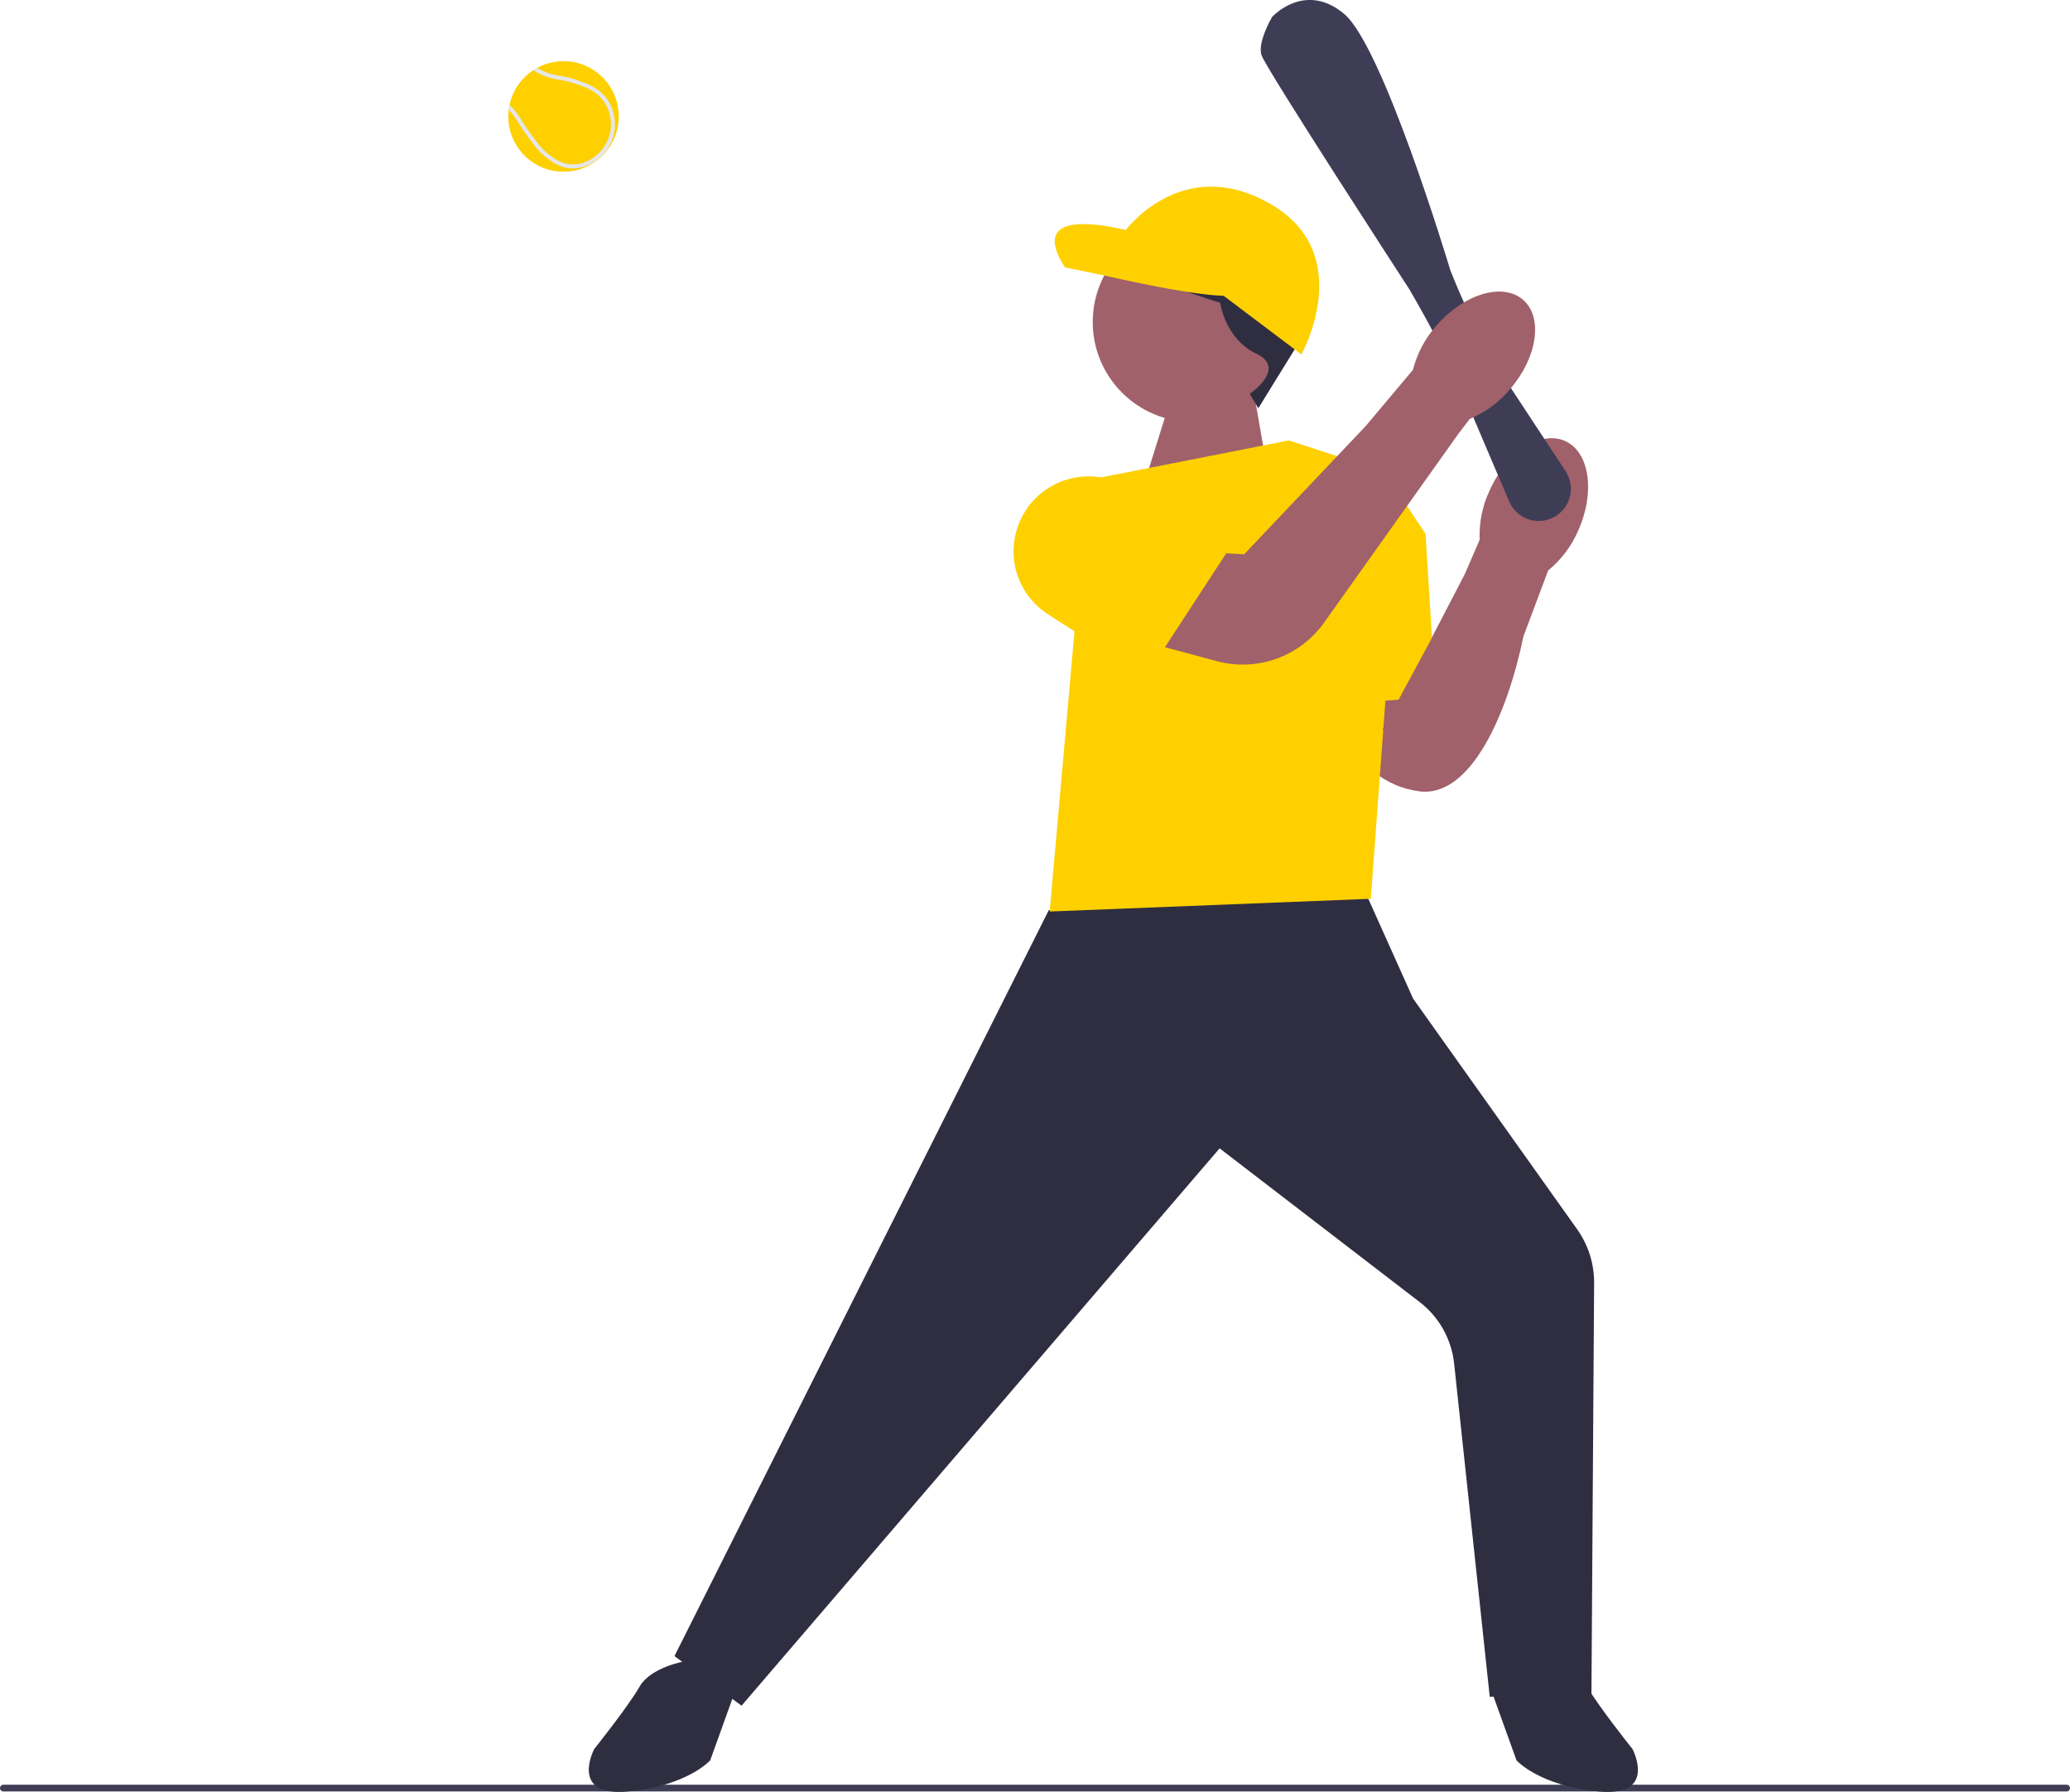
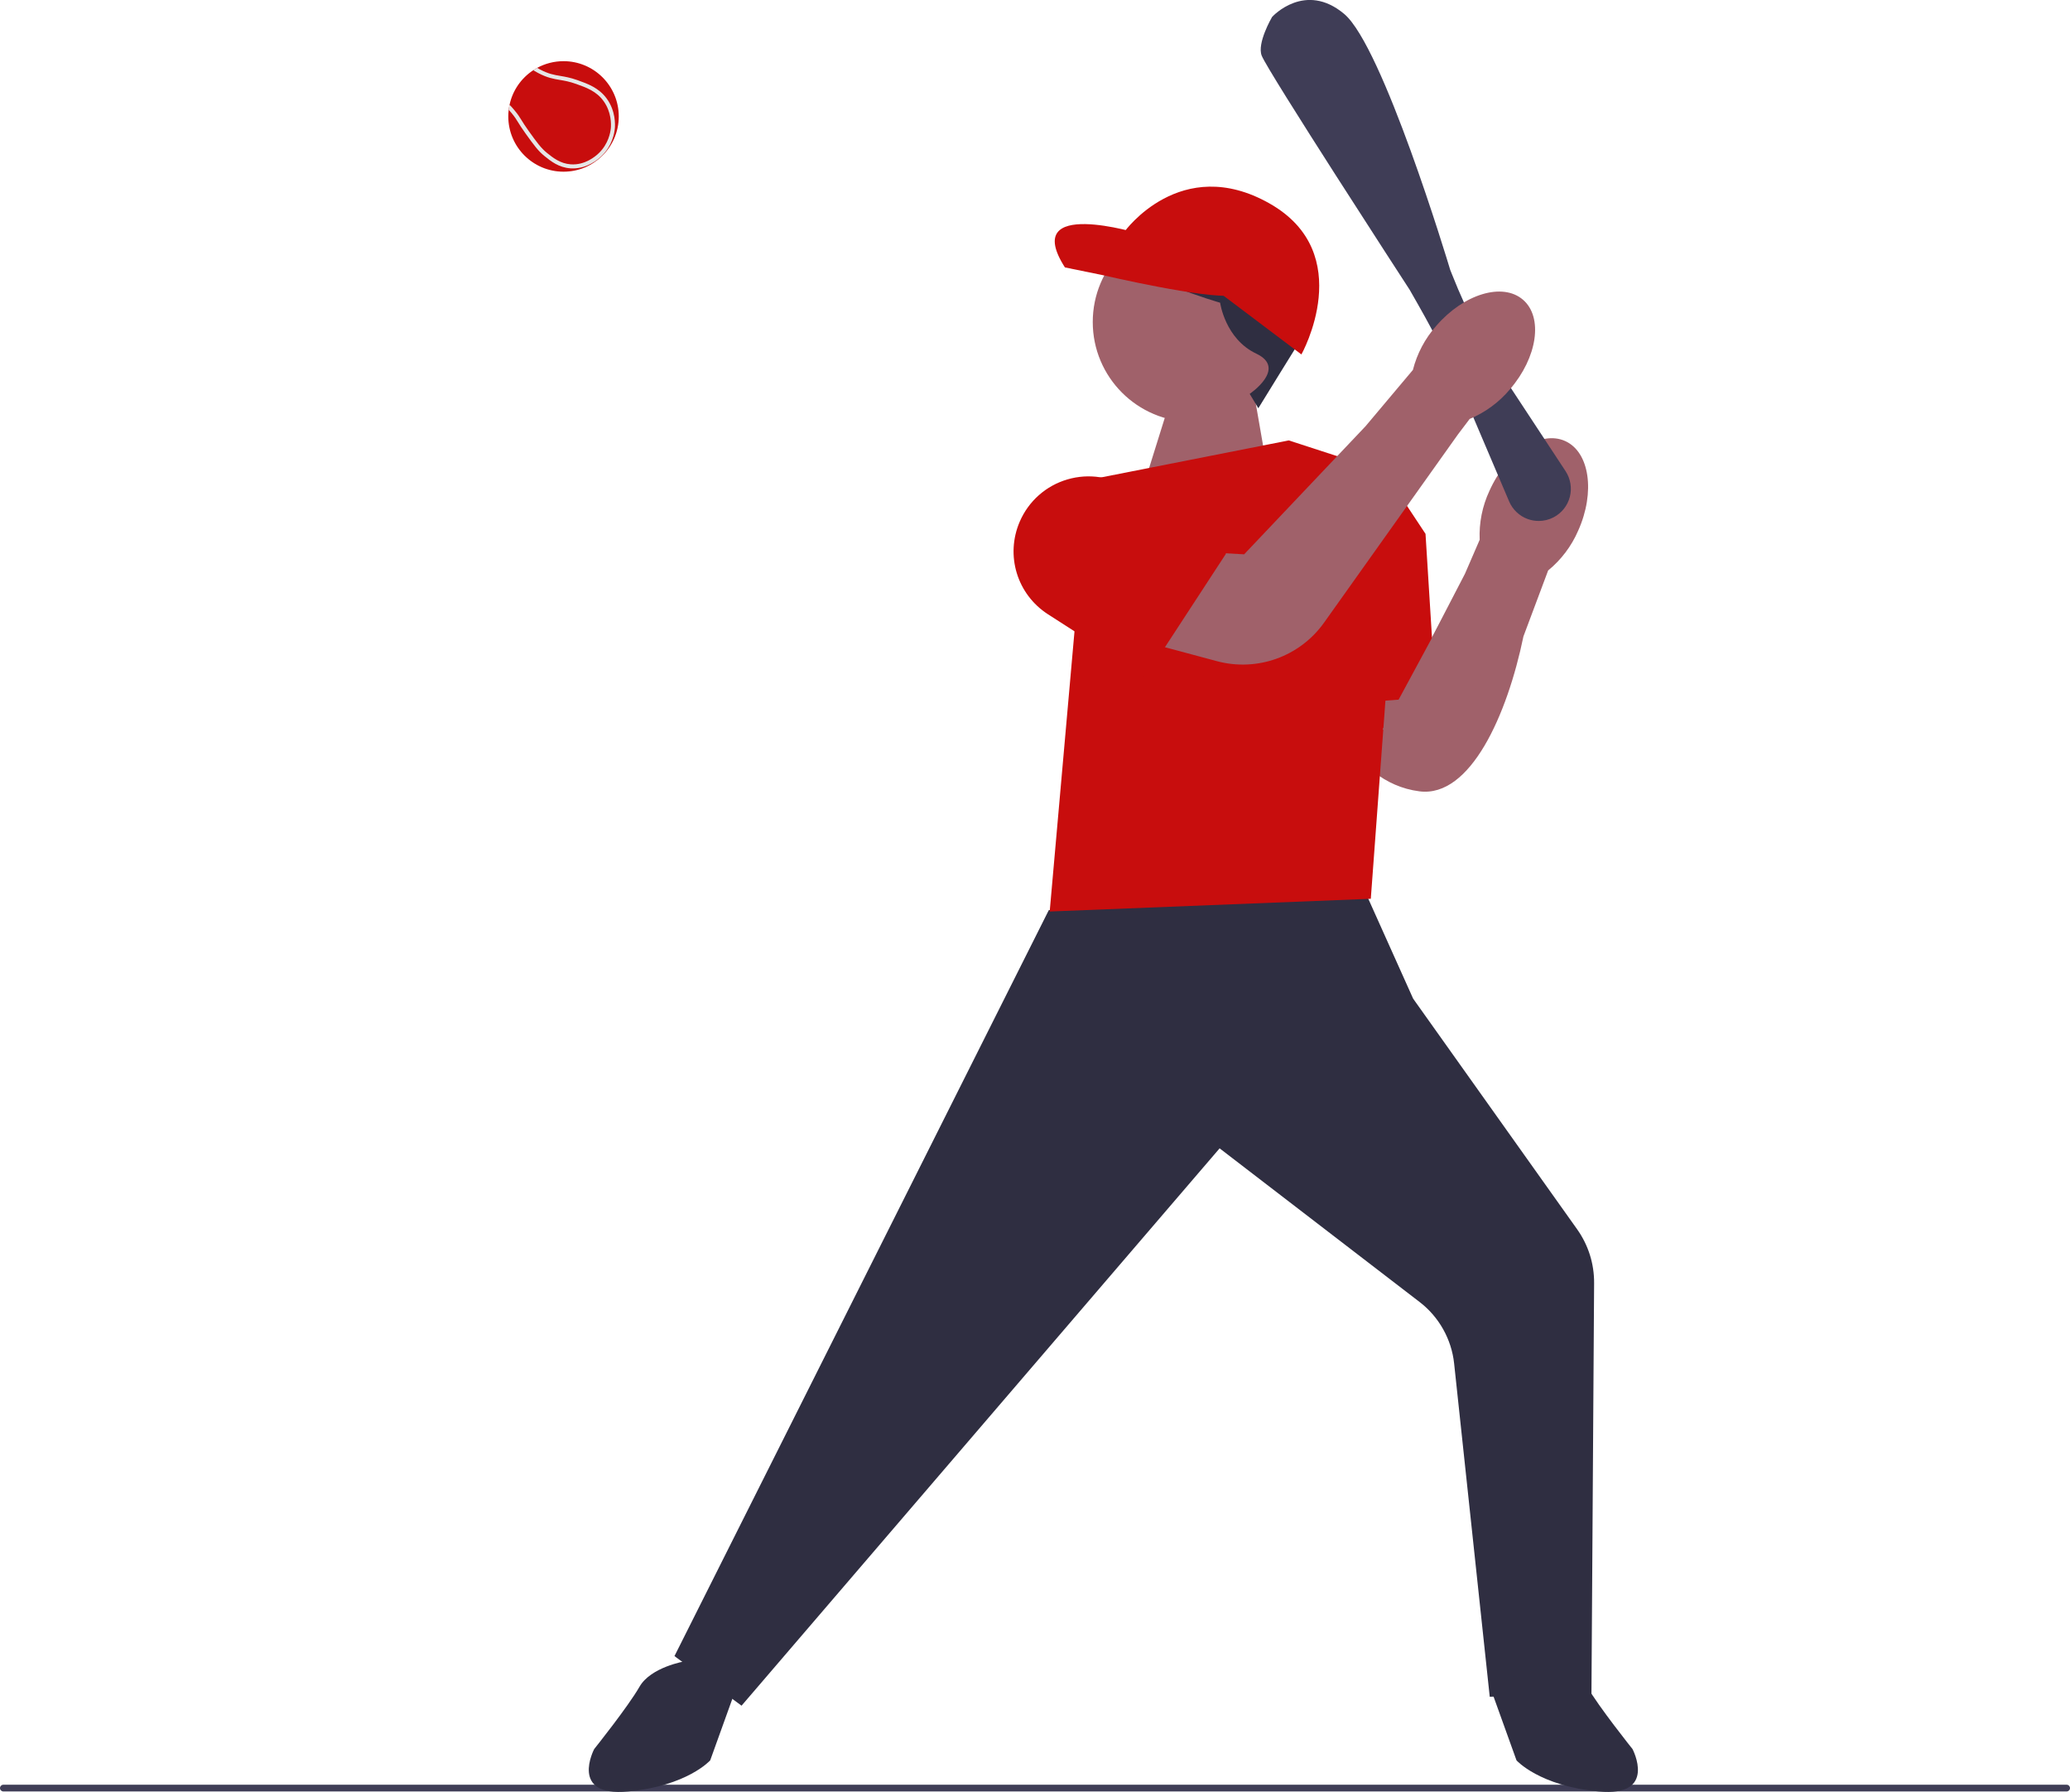
<svg xmlns="http://www.w3.org/2000/svg" width="731.67" height="633.32" viewBox="0 0 731.67 633.32">
  <path d="m0,631.95c0,.66.53,1.19,1.19,1.19h729.29c.66,0,1.19-.53,1.19-1.19s-.53-1.19-1.19-1.19H1.19c-.66,0-1.19.53-1.19,1.19Z" fill="#3f3d56" />
  <polygon points="443.53 140.65 447.53 163.65 404.53 170.65 414.53 138.65 443.53 140.65" fill="#a0616a" />
  <path d="m553.2,155.86c8.66,3.88,10.74,18.07,4.63,31.68-2.36,5.47-6.01,10.3-10.62,14.08l-8.73,23.3c-5.73,27.78-18.76,57.03-36.72,54.76-25.41-3.21-33.42-34.09-33.42-34.09l34.2-13.38,15.27-29.43,5.2-12.01c-.25-5.96.93-11.89,3.45-17.29,6.1-13.62,18.07-21.5,26.74-17.62h0Z" fill="#a0616a" />
  <path d="m262.11,602.83l-23.71-17.53.19-.38,132.11-263.23.25-.04,106.38-18.06,22.16,49.35,57.94,81.47c3.99,5.61,6.08,12.22,6.03,19.11l-.94,145.12-35.95,1.03-.05-.46-12.54-117.33c-.91-8.55-5.35-16.46-12.17-21.7l-70.72-54.33-168.99,196.99h0Z" fill="#2f2e41" />
  <path d="m242.03,587.15s-12,2-16,9-16,22-16,22c0,0-9,17,12,15s29-11,29-11l9-25-18-10h0Z" fill="#2f2e41" />
  <path d="m545.03,587.15s12,2,16,9,16,22,16,22c0,0,9,17-12,15s-29-11-29-11l-9-25,18-10Z" fill="#2f2e41" />
-   <polygon points="384.53 169.65 455.53 155.65 495.53 168.65 484.53 317.65 371.03 322.15 384.53 169.65" fill="#fed000" />
-   <polygon points="488.41 165.32 503.87 188.68 507.46 246.27 461.53 249.76 462.77 175.14 488.41 165.32" fill="#fed000" />
+   <polygon points="384.53 169.65 455.53 155.65 495.53 168.65 484.53 317.65 371.03 322.15 384.53 169.65" fill="#C80D0D" />
+   <polygon points="488.41 165.32 503.87 188.68 507.46 246.27 461.53 249.76 462.77 175.14 488.41 165.32" fill="#C80D0D" />
  <polygon points="530.91 221.37 512.33 213.99 488.7 257.76 510.28 268.52 530.91 221.37" fill="#a0616a" />
  <path d="m543.87,184.12c-1.29,0-2.58-.22-3.82-.66-2.98-1.06-5.39-3.34-6.63-6.25l-14.1-33.12c-5.31-12.48-11.41-24.77-18.13-36.54l-2.94-5.16c-2.03-3.12-50-76.94-52.28-82.71-1.72-4.35,3.42-13.26,3.64-13.64l.06-.08c.11-.13,11.62-12.67,25.47-1.02,13.6,11.43,36.48,87.19,37.45,90.41l.62,1.56c5.64,14.26,12.78,27.99,21.21,40.8l18.95,28.8c1.76,2.68,2.31,6,1.51,9.1-.8,3.1-2.89,5.73-5.74,7.22-1.64.86-3.45,1.29-5.27,1.29h0Z" fill="#3f3d56" />
  <path d="m417.43,194.66l22.33,1.25,42.89-45.25,16.76-19.92c1.47-5.78,4.3-11.12,8.25-15.58,9.75-11.3,23.47-15.43,30.66-9.23,7.19,6.2,5.12,20.38-4.63,31.68-3.83,4.57-8.71,8.15-14.21,10.45l-4.13,5.45-47.34,66.54c-8.54,12.01-23.64,17.44-37.88,13.62l-28.97-7.77,16.27-31.25Z" fill="#a0616a" />
-   <path d="m404.9,239.25l-34.45-22.13c-10.95-7.03-15.16-20.81-10.01-32.76,3.13-7.26,9.27-12.7,16.85-14.92,7.57-2.23,15.69-.98,22.25,3.44l33.83,22.77-28.47,43.6Z" fill="#fed000" />
+   <path d="m404.9,239.25l-34.45-22.13c-10.95-7.03-15.16-20.81-10.01-32.76,3.13-7.26,9.27-12.7,16.85-14.92,7.57-2.23,15.69-.98,22.25,3.44l33.83,22.77-28.47,43.6Z" fill="#C80D0D" />
  <g>
    <circle cx="421.55" cy="113.81" r="35.3" fill="#a0616a" />
    <path d="m444.77,144.28l-3.05-5.08s13.35-9,2.32-14.22c-11.03-5.22-12.77-17.99-12.77-17.99,0,0-32.22-9.28-30.48-16.25,1.74-6.97-3.19-11.9,4.93-14.8,8.13-2.9,44.4,0,48.47,8.41,4.06,8.42,8.13,31.63,6.1,34.83s-15.52,25.11-15.52,25.11Z" fill="#2f2e41" />
-     <path d="m435.62,104.37l-32.8-21.76s-42.37-13.05-26.41,11.9l13.5,2.76s36.71,8.56,45.71,7.1h0Z" fill="#fed000" />
-     <path d="m425.75,99.44l34.25,25.83s20.02-35.7-11.33-53.4c-31.35-17.7-51.22,10.02-51.22,10.02l8.27,8.85s20.03,8.7,20.03,8.7Z" fill="#fed000" />
+     <path d="m435.62,104.37l-32.8-21.76s-42.37-13.05-26.41,11.9l13.5,2.76s36.71,8.56,45.71,7.1h0Z" fill="#C80D0D" />
+     <path d="m425.75,99.44l34.25,25.83s20.02-35.7-11.33-53.4c-31.35-17.7-51.22,10.02-51.22,10.02l8.27,8.85s20.03,8.7,20.03,8.7Z" fill="#C80D0D" />
  </g>
-   <path d="m179.66,41.15c0,10.78,8.74,19.53,19.53,19.53,5.28,0,10.07-2.1,13.58-5.51,3.67-3.55,5.94-8.52,5.94-14.02,0-10.78-8.74-19.53-19.52-19.53-3.38,0-6.55.86-9.32,2.36-.47.26-.93.54-1.38.84-4.22,2.76-7.29,7.11-8.38,12.2-.14.58-.24,1.17-.3,1.77-.1.77-.15,1.56-.15,2.36Z" fill="#fed000" />
+   <path d="m179.66,41.15c0,10.78,8.74,19.53,19.53,19.53,5.28,0,10.07-2.1,13.58-5.51,3.67-3.55,5.94-8.52,5.94-14.02,0-10.78-8.74-19.53-19.52-19.53-3.38,0-6.55.86-9.32,2.36-.47.26-.93.54-1.38.84-4.22,2.76-7.29,7.11-8.38,12.2-.14.58-.24,1.17-.3,1.77-.1.77-.15,1.56-.15,2.36Z" fill="#C80D0D" />
  <path d="m179.81,38.79c.31.34.63.71.98,1.13,1.18,1.42,1.65,2.19,2.31,3.26.57.93,1.29,2.09,2.7,4.05,2.91,4.04,4.37,6.07,6.64,7.91,2.24,1.81,5.03,4.07,9.22,4.36.29.02.58.02.86.02,5.07,0,8.77-3.05,10.18-4.42,3.69-3.6,4.46-7.97,4.62-9.68.13-1.38.31-6.22-2.86-10.57-2.8-3.84-6.67-5.21-10.42-6.55-2.45-.87-4.31-1.18-5.96-1.46-2.26-.38-4.2-.71-7.17-2.27-.41-.22-.75-.41-1.04-.59-.47.26-.93.54-1.38.84.07.04.15.09.23.14.39.23.87.51,1.53.86,3.17,1.67,5.32,2.04,7.59,2.42,1.67.28,3.4.57,5.73,1.4,3.7,1.32,7.2,2.56,9.74,6.05,2.88,3.95,2.71,8.34,2.6,9.59-.15,1.56-.85,5.53-4.2,8.8-1.35,1.31-5.01,4.34-9.95,4-3.75-.26-6.34-2.36-8.43-4.04-2.12-1.72-3.54-3.7-6.37-7.63-1.39-1.93-2.09-3.07-2.65-3.98-.66-1.07-1.18-1.92-2.42-3.41-.67-.81-1.26-1.46-1.78-2-.14.58-.24,1.17-.3,1.77,0,0,0,0,0,0Z" fill="#e6e6e6" />
</svg>
